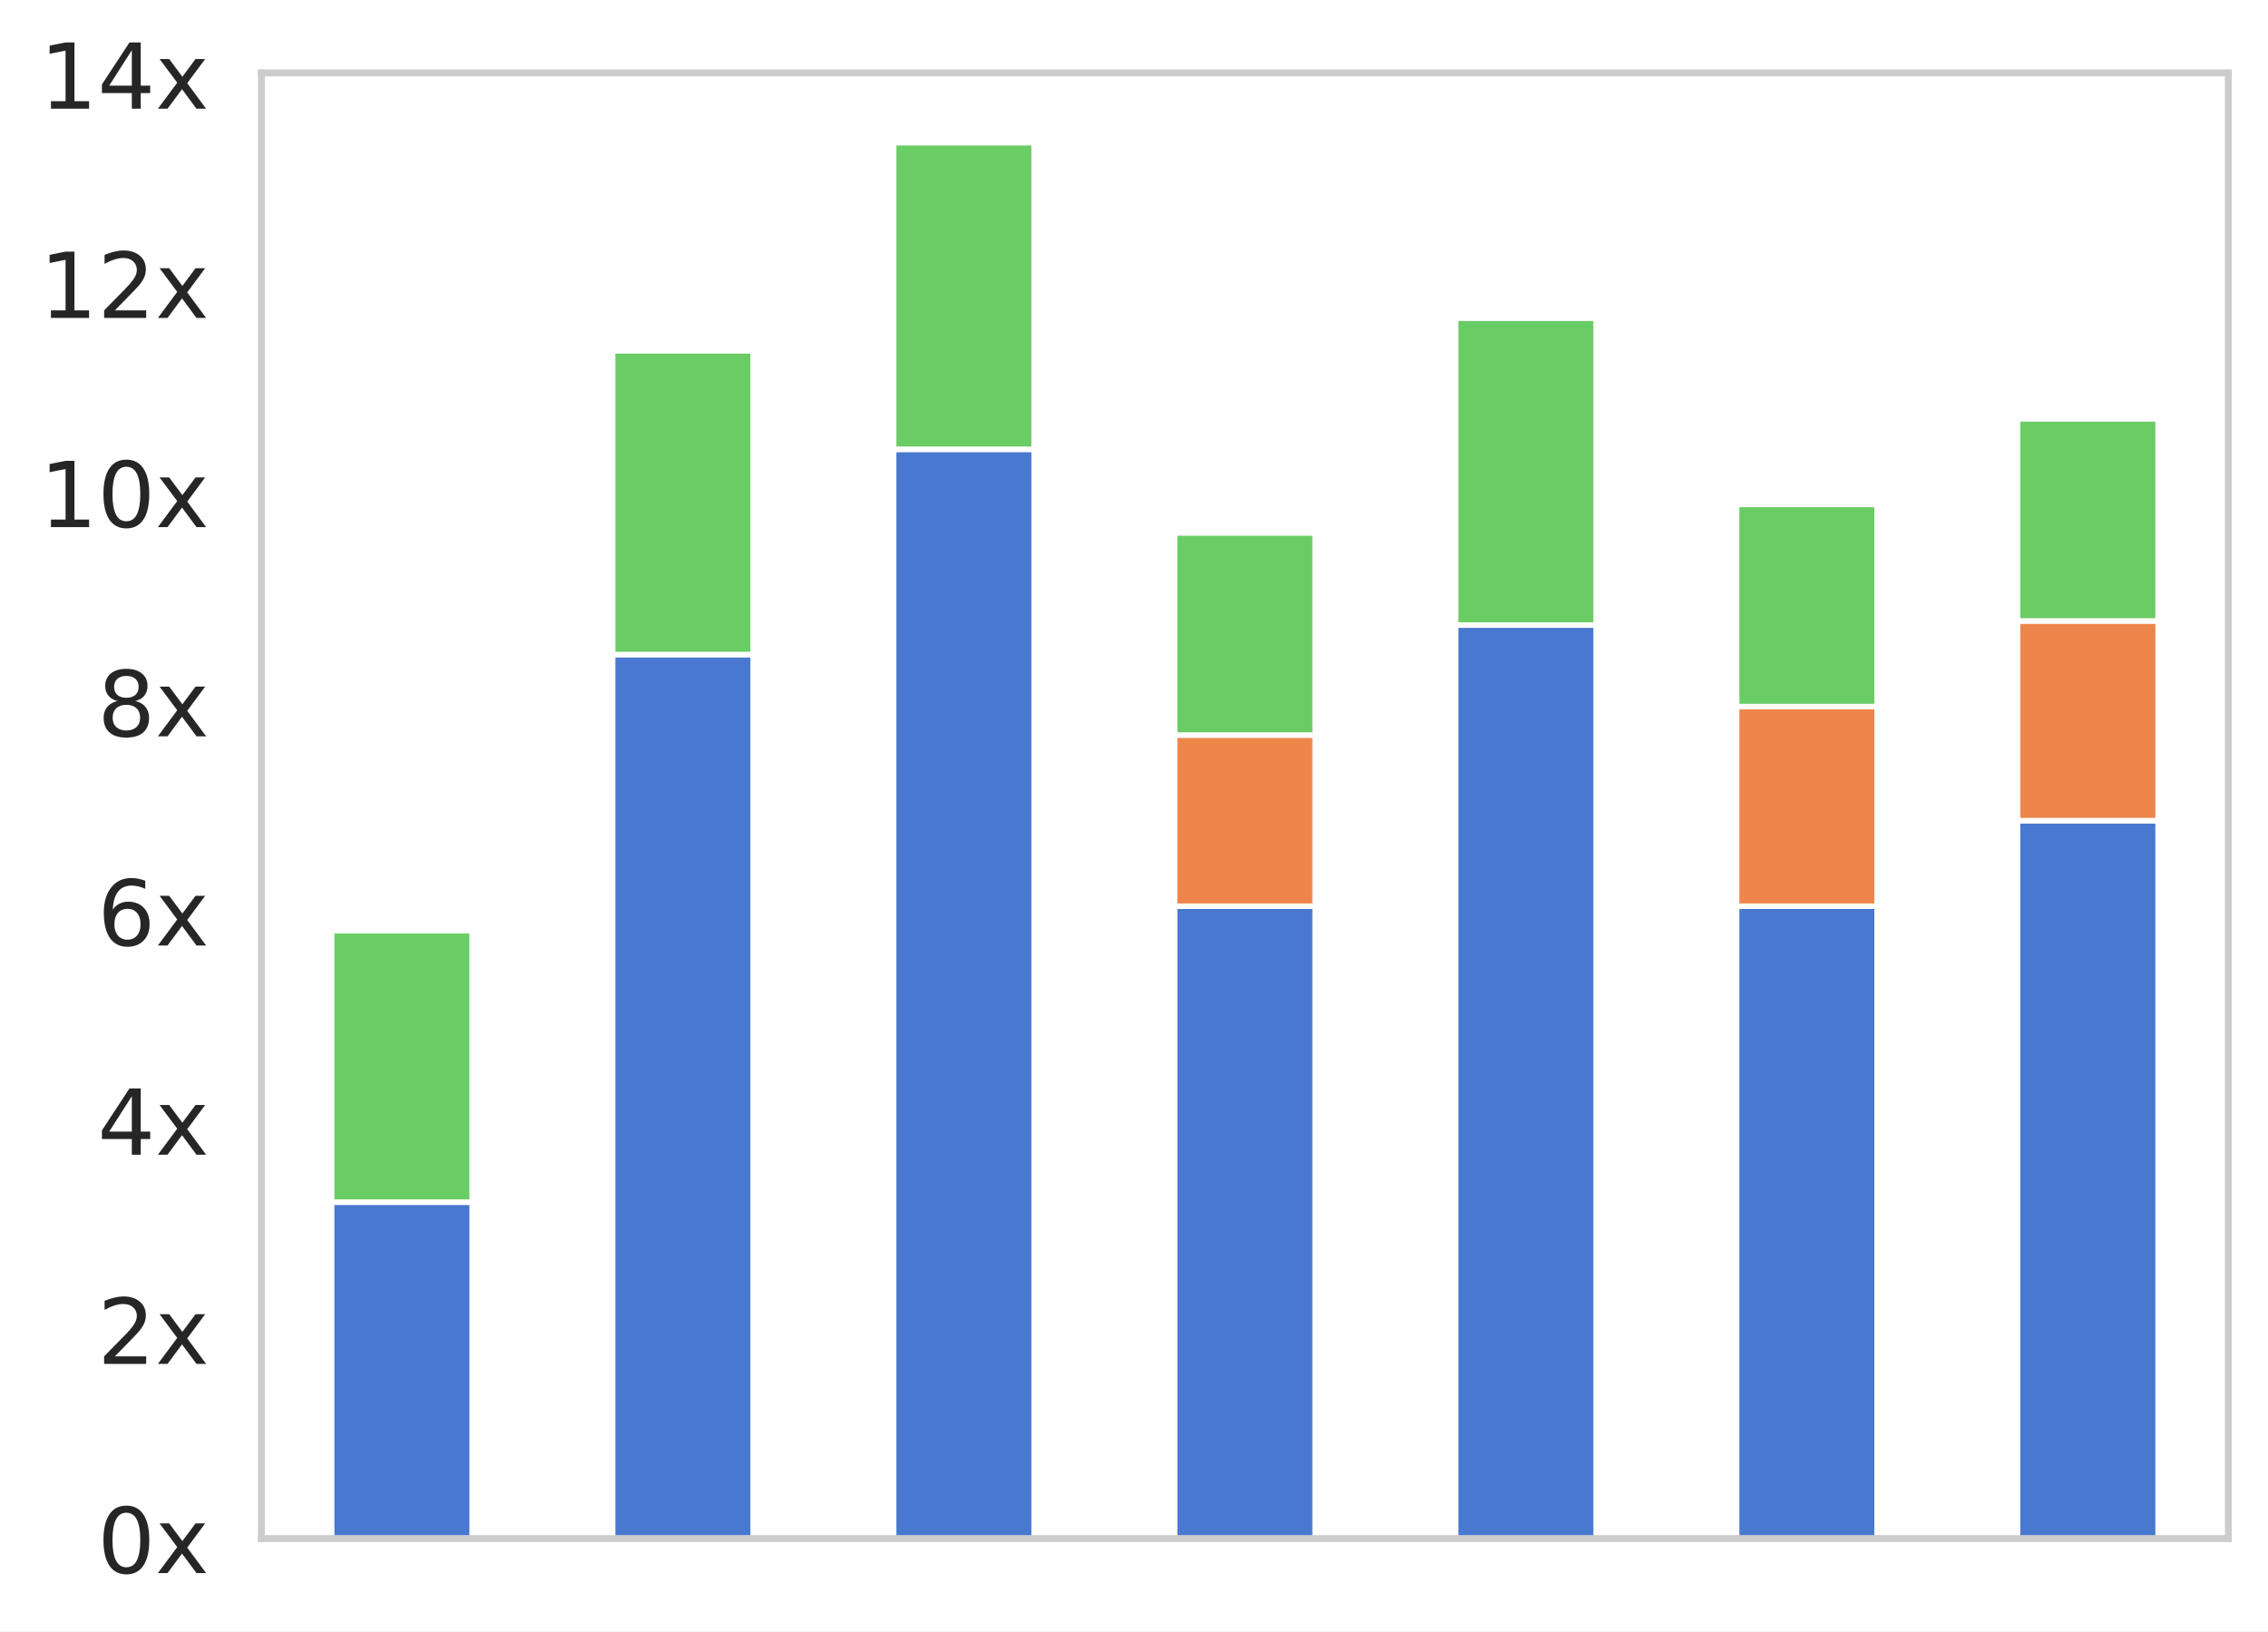
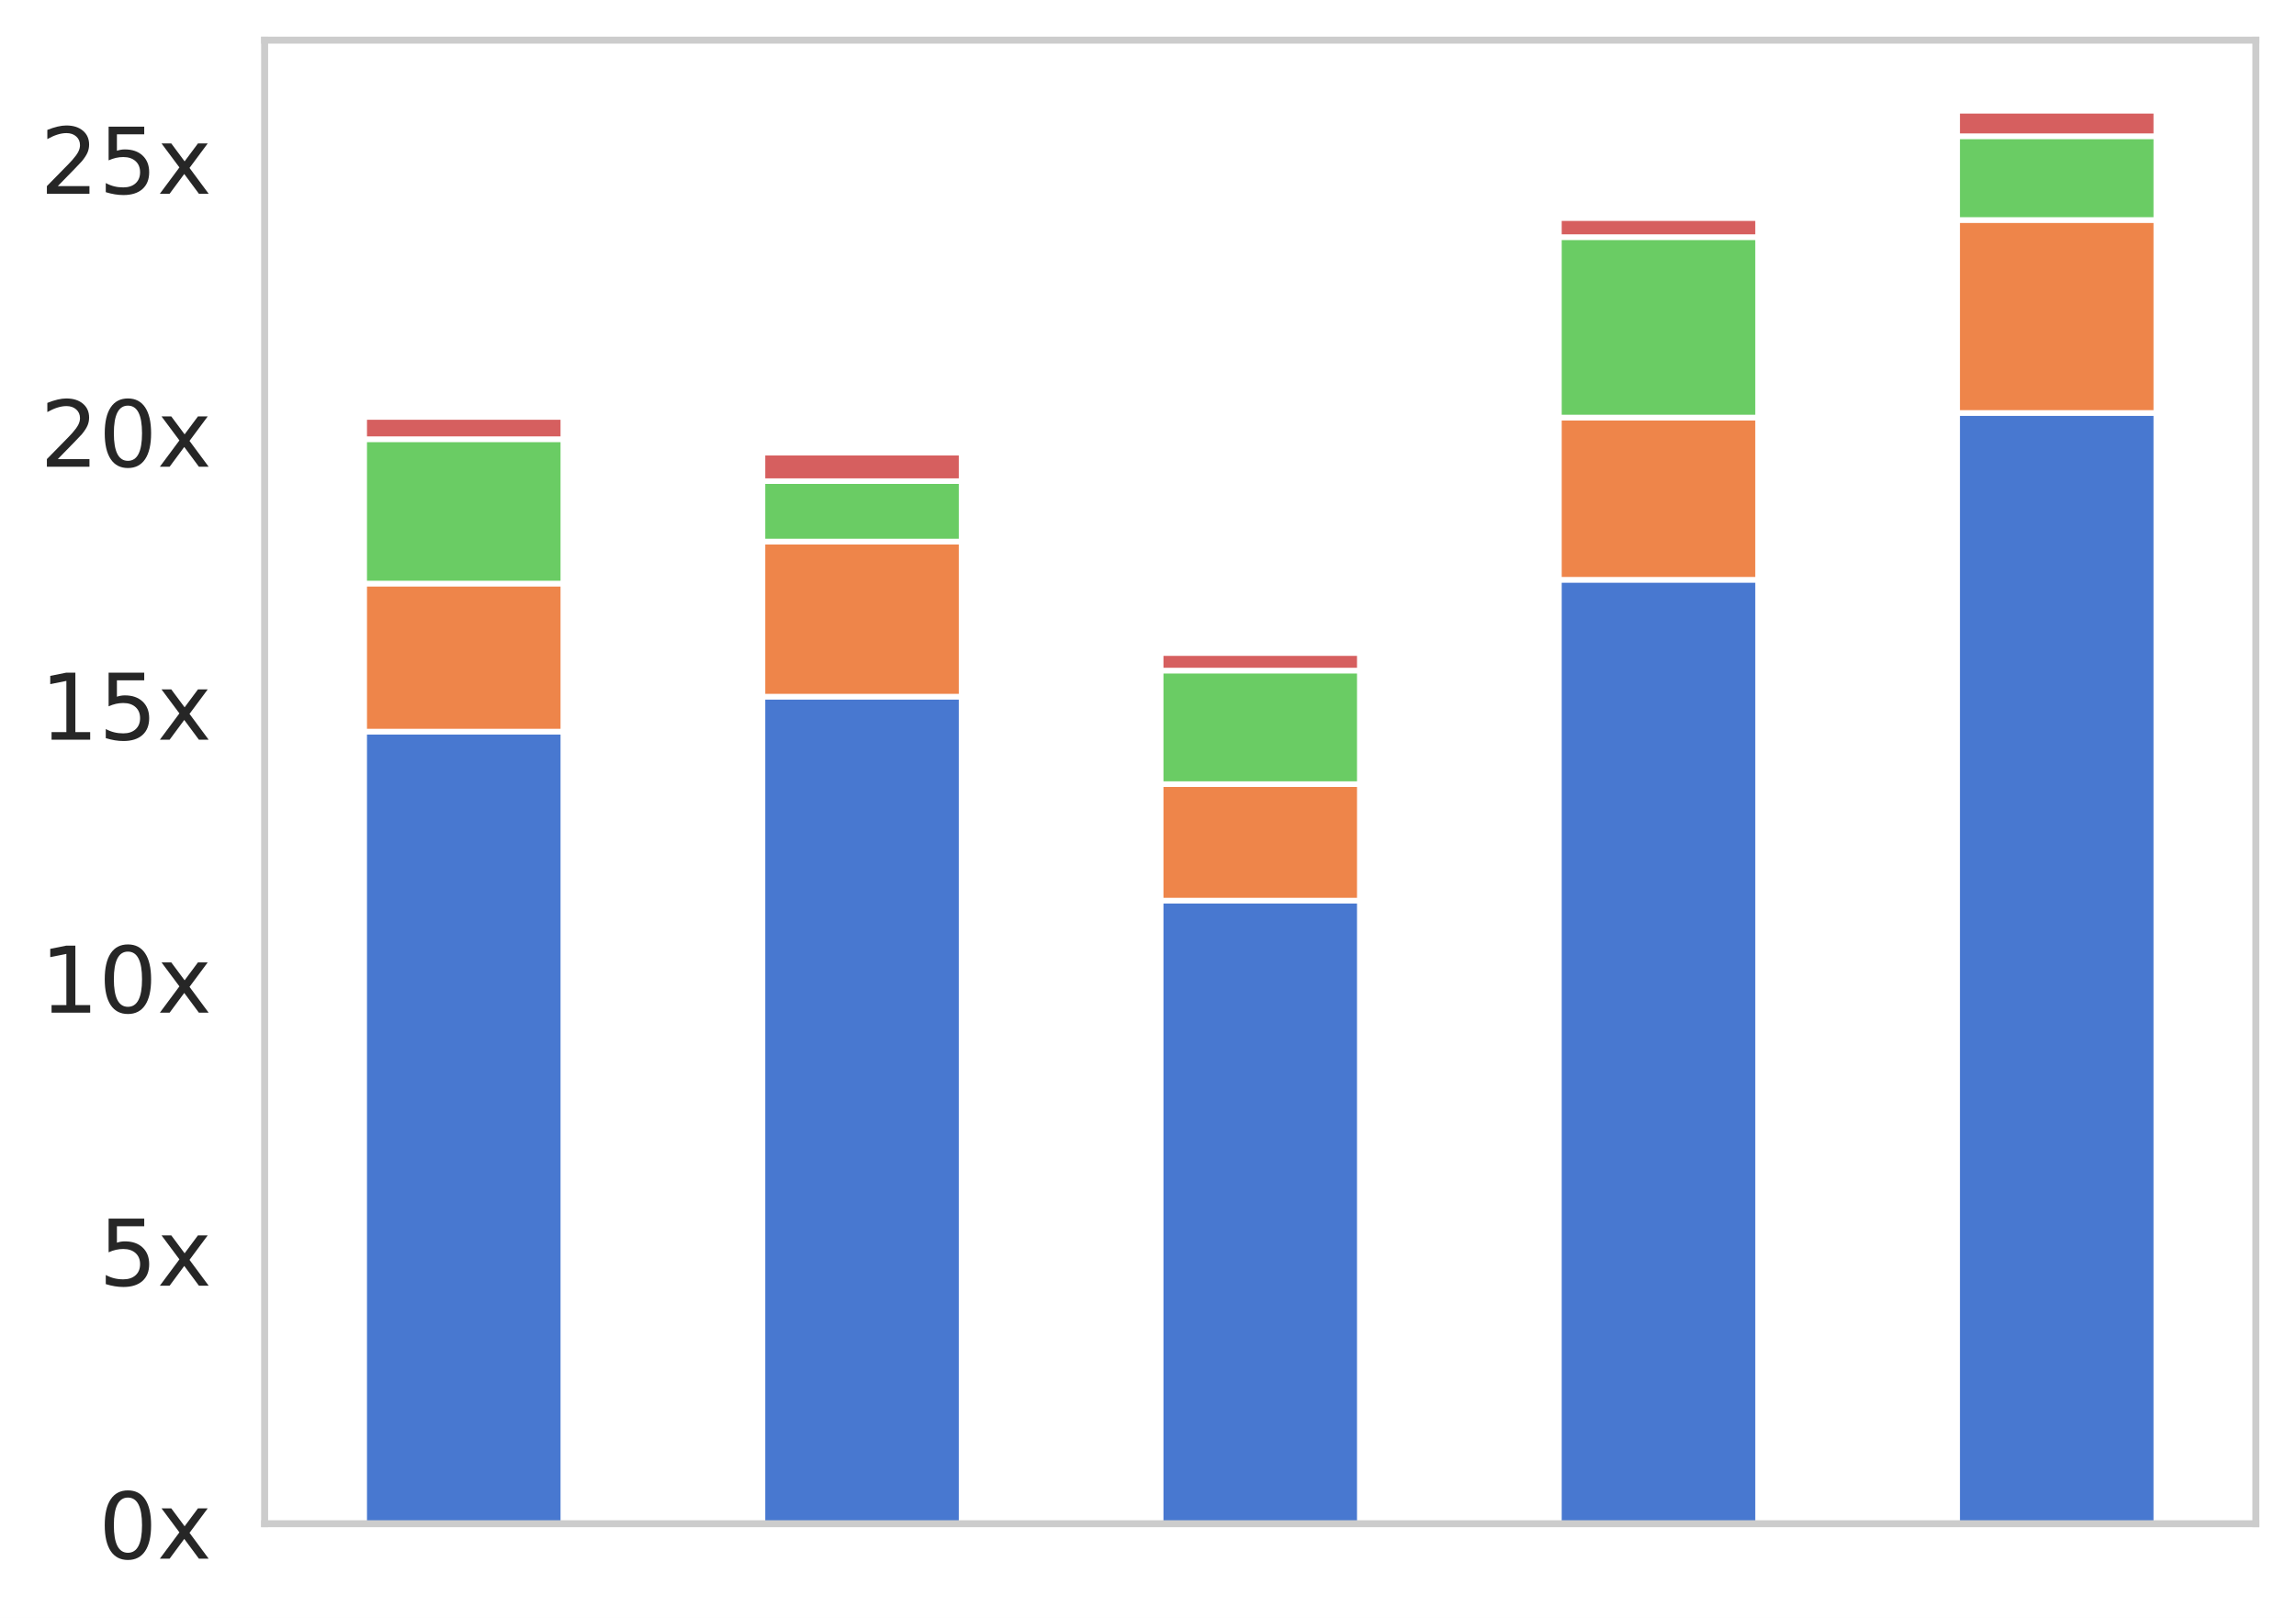
- <svg xmlns="http://www.w3.org/2000/svg" xmlns:xlink="http://www.w3.org/1999/xlink" width="411.782pt" height="296.252pt" viewBox="0 0 411.782 296.252" version="1.1">
+ <svg xmlns="http://www.w3.org/2000/svg" xmlns:xlink="http://www.w3.org/1999/xlink" width="411.782pt" height="290.212pt" viewBox="0 0 411.782 290.212" version="1.1">
  <defs>
    <style type="text/css">*{stroke-linejoin: round; stroke-linecap: butt}</style>
  </defs>
  <g id="figure_1">
    <g id="patch_1">
-       <path d="M 0 296.252  L 411.782 296.252  L 411.782 0  L 0 0  z " style="fill: #ffffff" />
+       <path d="M 0 290.212  L 411.782 290.212  L 411.782 0  L 0 0  z " style="fill: #ffffff" />
    </g>
    <g id="axes_1">
      <g id="patch_2">
-         <path d="M 47.462 279.352  L 404.582 279.352  L 404.582 13.24  L 47.462 13.24  z " style="fill: #ffffff" />
+         <path d="M 47.462 273.312  L 404.582 273.312  L 404.582 7.2  L 47.462 7.2  z " style="fill: #ffffff" />
      </g>
      <g id="matplotlib.axis_1" />
      <g id="matplotlib.axis_2">
        <g id="ytick_1">
          <g id="text_1">
-             <g style="fill: #262626" transform="translate(17.69813 285.6202) scale(0.165 -0.165)">
+             <g style="fill: #262626" transform="translate(17.69813 279.5807) scale(0.165 -0.165)">
              <defs>
                <path id="DejaVuSans-30" d="M 2034 4250  Q 1547 4250 1301 3770  Q 1056 3291 1056 2328  Q 1056 1369 1301 889  Q 1547 409 2034 409  Q 2525 409 2770 889  Q 3016 1369 3016 2328  Q 3016 3291 2770 3770  Q 2525 4250 2034 4250  z M 2034 4750  Q 2819 4750 3233 4129  Q 3647 3509 3647 2328  Q 3647 1150 3233 529  Q 2819 -91 2034 -91  Q 1250 -91 836 529  Q 422 1150 422 2328  Q 422 3509 836 4129  Q 1250 4750 2034 4750  z " transform="scale(0.015625)" />
                <path id="DejaVuSans-78" d="M 3513 3500  L 2247 1797  L 3578 0  L 2900 0  L 1881 1375  L 863 0  L 184 0  L 1544 1831  L 300 3500  L 978 3500  L 1906 2253  L 2834 3500  L 3513 3500  z " transform="scale(0.015625)" />
              </defs>
              <use xlink:href="#DejaVuSans-30" />
              <use xlink:href="#DejaVuSans-78" x="63.623" />
            </g>
          </g>
        </g>
        <g id="ytick_2">
          <g id="text_2">
-             <g style="fill: #262626" transform="translate(17.69813 247.637) scale(0.165 -0.165)">
+             <g style="fill: #262626" transform="translate(17.69813 230.615) scale(0.165 -0.165)">
              <defs>
-                 <path id="DejaVuSans-32" d="M 1228 531  L 3431 531  L 3431 0  L 469 0  L 469 531  Q 828 903 1448 1529  Q 2069 2156 2228 2338  Q 2531 2678 2651 2914  Q 2772 3150 2772 3378  Q 2772 3750 2511 3984  Q 2250 4219 1831 4219  Q 1534 4219 1204 4116  Q 875 4013 500 3803  L 500 4441  Q 881 4594 1212 4672  Q 1544 4750 1819 4750  Q 2544 4750 2975 4387  Q 3406 4025 3406 3419  Q 3406 3131 3298 2873  Q 3191 2616 2906 2266  Q 2828 2175 2409 1742  Q 1991 1309 1228 531  z " transform="scale(0.015625)" />
+                 <path id="DejaVuSans-35" d="M 691 4666  L 3169 4666  L 3169 4134  L 1269 4134  L 1269 2991  Q 1406 3038 1543 3061  Q 1681 3084 1819 3084  Q 2600 3084 3056 2656  Q 3513 2228 3513 1497  Q 3513 744 3044 326  Q 2575 -91 1722 -91  Q 1428 -91 1123 -41  Q 819 9 494 109  L 494 744  Q 775 591 1075 516  Q 1375 441 1709 441  Q 2250 441 2565 725  Q 2881 1009 2881 1497  Q 2881 1984 2565 2268  Q 2250 2553 1709 2553  Q 1456 2553 1204 2497  Q 953 2441 691 2322  L 691 4666  z " transform="scale(0.015625)" />
              </defs>
-               <use xlink:href="#DejaVuSans-32" />
+               <use xlink:href="#DejaVuSans-35" />
              <use xlink:href="#DejaVuSans-78" x="63.623" />
            </g>
          </g>
        </g>
        <g id="ytick_3">
          <g id="text_3">
-             <g style="fill: #262626" transform="translate(17.69813 209.6537) scale(0.165 -0.165)">
-               <defs>
-                 <path id="DejaVuSans-34" d="M 2419 4116  L 825 1625  L 2419 1625  L 2419 4116  z M 2253 4666  L 3047 4666  L 3047 1625  L 3713 1625  L 3713 1100  L 3047 1100  L 3047 0  L 2419 0  L 2419 1100  L 313 1100  L 313 1709  L 2253 4666  z " transform="scale(0.015625)" />
-               </defs>
-               <use xlink:href="#DejaVuSans-34" />
-               <use xlink:href="#DejaVuSans-78" x="63.623" />
-             </g>
-           </g>
-         </g>
-         <g id="ytick_4">
-           <g id="text_4">
-             <g style="fill: #262626" transform="translate(17.69813 171.6704) scale(0.165 -0.165)">
-               <defs>
-                 <path id="DejaVuSans-36" d="M 2113 2584  Q 1688 2584 1439 2293  Q 1191 2003 1191 1497  Q 1191 994 1439 701  Q 1688 409 2113 409  Q 2538 409 2786 701  Q 3034 994 3034 1497  Q 3034 2003 2786 2293  Q 2538 2584 2113 2584  z M 3366 4563  L 3366 3988  Q 3128 4100 2886 4159  Q 2644 4219 2406 4219  Q 1781 4219 1451 3797  Q 1122 3375 1075 2522  Q 1259 2794 1537 2939  Q 1816 3084 2150 3084  Q 2853 3084 3261 2657  Q 3669 2231 3669 1497  Q 3669 778 3244 343  Q 2819 -91 2113 -91  Q 1303 -91 875 529  Q 447 1150 447 2328  Q 447 3434 972 4092  Q 1497 4750 2381 4750  Q 2619 4750 2861 4703  Q 3103 4656 3366 4563  z " transform="scale(0.015625)" />
-               </defs>
-               <use xlink:href="#DejaVuSans-36" />
-               <use xlink:href="#DejaVuSans-78" x="63.623" />
-             </g>
-           </g>
-         </g>
-         <g id="ytick_5">
-           <g id="text_5">
-             <g style="fill: #262626" transform="translate(17.69813 133.6872) scale(0.165 -0.165)">
-               <defs>
-                 <path id="DejaVuSans-38" d="M 2034 2216  Q 1584 2216 1326 1975  Q 1069 1734 1069 1313  Q 1069 891 1326 650  Q 1584 409 2034 409  Q 2484 409 2743 651  Q 3003 894 3003 1313  Q 3003 1734 2745 1975  Q 2488 2216 2034 2216  z M 1403 2484  Q 997 2584 770 2862  Q 544 3141 544 3541  Q 544 4100 942 4425  Q 1341 4750 2034 4750  Q 2731 4750 3128 4425  Q 3525 4100 3525 3541  Q 3525 3141 3298 2862  Q 3072 2584 2669 2484  Q 3125 2378 3379 2068  Q 3634 1759 3634 1313  Q 3634 634 3220 271  Q 2806 -91 2034 -91  Q 1263 -91 848 271  Q 434 634 434 1313  Q 434 1759 690 2068  Q 947 2378 1403 2484  z M 1172 3481  Q 1172 3119 1398 2916  Q 1625 2713 2034 2713  Q 2441 2713 2670 2916  Q 2900 3119 2900 3481  Q 2900 3844 2670 4047  Q 2441 4250 2034 4250  Q 1625 4250 1398 4047  Q 1172 3844 1172 3481  z " transform="scale(0.015625)" />
-               </defs>
-               <use xlink:href="#DejaVuSans-38" />
-               <use xlink:href="#DejaVuSans-78" x="63.623" />
-             </g>
-           </g>
-         </g>
-         <g id="ytick_6">
-           <g id="text_6">
-             <g style="fill: #262626" transform="translate(7.2 95.70393) scale(0.165 -0.165)">
+             <g style="fill: #262626" transform="translate(7.2 181.6492) scale(0.165 -0.165)">
              <defs>
                <path id="DejaVuSans-31" d="M 794 531  L 1825 531  L 1825 4091  L 703 3866  L 703 4441  L 1819 4666  L 2450 4666  L 2450 531  L 3481 531  L 3481 0  L 794 0  L 794 531  z " transform="scale(0.015625)" />
              </defs>
              <use xlink:href="#DejaVuSans-31" />
              <use xlink:href="#DejaVuSans-30" x="63.623" />
              <use xlink:href="#DejaVuSans-78" x="127.246" />
            </g>
          </g>
        </g>
-         <g id="ytick_7">
-           <g id="text_7">
-             <g style="fill: #262626" transform="translate(7.2 57.72068) scale(0.165 -0.165)">
+         <g id="ytick_4">
+           <g id="text_4">
+             <g style="fill: #262626" transform="translate(7.2 132.6834) scale(0.165 -0.165)">
              <use xlink:href="#DejaVuSans-31" />
-               <use xlink:href="#DejaVuSans-32" x="63.623" />
+               <use xlink:href="#DejaVuSans-35" x="63.623" />
              <use xlink:href="#DejaVuSans-78" x="127.246" />
            </g>
          </g>
        </g>
-         <g id="ytick_8">
-           <g id="text_8">
-             <g style="fill: #262626" transform="translate(7.2 19.73742) scale(0.165 -0.165)">
-               <use xlink:href="#DejaVuSans-31" />
-               <use xlink:href="#DejaVuSans-34" x="63.623" />
+         <g id="ytick_5">
+           <g id="text_5">
+             <g style="fill: #262626" transform="translate(7.2 83.71769) scale(0.165 -0.165)">
+               <defs>
+                 <path id="DejaVuSans-32" d="M 1228 531  L 3431 531  L 3431 0  L 469 0  L 469 531  Q 828 903 1448 1529  Q 2069 2156 2228 2338  Q 2531 2678 2651 2914  Q 2772 3150 2772 3378  Q 2772 3750 2511 3984  Q 2250 4219 1831 4219  Q 1534 4219 1204 4116  Q 875 4013 500 3803  L 500 4441  Q 881 4594 1212 4672  Q 1544 4750 1819 4750  Q 2544 4750 2975 4387  Q 3406 4025 3406 3419  Q 3406 3131 3298 2873  Q 3191 2616 2906 2266  Q 2828 2175 2409 1742  Q 1991 1309 1228 531  z " transform="scale(0.015625)" />
+               </defs>
+               <use xlink:href="#DejaVuSans-32" />
+               <use xlink:href="#DejaVuSans-30" x="63.623" />
+               <use xlink:href="#DejaVuSans-78" x="127.246" />
+             </g>
+           </g>
+         </g>
+         <g id="ytick_6">
+           <g id="text_6">
+             <g style="fill: #262626" transform="translate(7.2 34.75193) scale(0.165 -0.165)">
+               <use xlink:href="#DejaVuSans-32" />
+               <use xlink:href="#DejaVuSans-35" x="63.623" />
              <use xlink:href="#DejaVuSans-78" x="127.246" />
            </g>
          </g>
        </g>
      </g>
      <g id="patch_3">
-         <path d="M 60.216 279.352  L 85.725 279.352  L 85.725 218.27  L 60.216 218.27  z " clip-path="url(#p4122c8cba9)" style="fill: #4878d0; stroke: #ffffff; stroke-linejoin: miter" />
+         <path d="M 65.318 273.312  L 101.03 273.312  L 101.03 131.228  L 65.318 131.228  z " clip-path="url(#pb1613669e7)" style="fill: #4878d0; stroke: #ffffff; stroke-linejoin: miter" />
      </g>
      <g id="patch_4">
-         <path d="M 111.234 279.352  L 136.742 279.352  L 136.742 118.842  L 111.234 118.842  z " clip-path="url(#p4122c8cba9)" style="fill: #4878d0; stroke: #ffffff; stroke-linejoin: miter" />
+         <path d="M 136.742 273.312  L 172.454 273.312  L 172.454 124.956  L 136.742 124.956  z " clip-path="url(#pb1613669e7)" style="fill: #4878d0; stroke: #ffffff; stroke-linejoin: miter" />
      </g>
      <g id="patch_5">
-         <path d="M 162.251 279.352  L 187.759 279.352  L 187.759 81.577  L 162.251 81.577  z " clip-path="url(#p4122c8cba9)" style="fill: #4878d0; stroke: #ffffff; stroke-linejoin: miter" />
+         <path d="M 208.166 273.312  L 243.878 273.312  L 243.878 161.54  L 208.166 161.54  z " clip-path="url(#pb1613669e7)" style="fill: #4878d0; stroke: #ffffff; stroke-linejoin: miter" />
      </g>
      <g id="patch_6">
-         <path d="M 213.268 279.352  L 238.776 279.352  L 238.776 164.538  L 213.268 164.538  z " clip-path="url(#p4122c8cba9)" style="fill: #4878d0; stroke: #ffffff; stroke-linejoin: miter" />
+         <path d="M 279.59 273.312  L 315.302 273.312  L 315.302 103.99  L 279.59 103.99  z " clip-path="url(#pb1613669e7)" style="fill: #4878d0; stroke: #ffffff; stroke-linejoin: miter" />
      </g>
      <g id="patch_7">
-         <path d="M 264.285 279.352  L 289.794 279.352  L 289.794 113.491  L 264.285 113.491  z " clip-path="url(#p4122c8cba9)" style="fill: #4878d0; stroke: #ffffff; stroke-linejoin: miter" />
+         <path d="M 351.014 273.312  L 386.726 273.312  L 386.726 74.072  L 351.014 74.072  z " clip-path="url(#pb1613669e7)" style="fill: #4878d0; stroke: #ffffff; stroke-linejoin: miter" />
      </g>
      <g id="patch_8">
-         <path d="M 315.302 279.352  L 340.811 279.352  L 340.811 164.538  L 315.302 164.538  z " clip-path="url(#p4122c8cba9)" style="fill: #4878d0; stroke: #ffffff; stroke-linejoin: miter" />
+         <path d="M 65.318 131.228  L 101.03 131.228  L 101.03 104.671  L 65.318 104.671  z " clip-path="url(#pb1613669e7)" style="fill: #ee854a; stroke: #ffffff; stroke-linejoin: miter" />
      </g>
      <g id="patch_9">
-         <path d="M 366.319 279.352  L 391.828 279.352  L 391.828 149  L 366.319 149  z " clip-path="url(#p4122c8cba9)" style="fill: #4878d0; stroke: #ffffff; stroke-linejoin: miter" />
+         <path d="M 136.742 124.956  L 172.454 124.956  L 172.454 97.139  L 136.742 97.139  z " clip-path="url(#pb1613669e7)" style="fill: #ee854a; stroke: #ffffff; stroke-linejoin: miter" />
      </g>
      <g id="patch_10">
-         <path d="M 60.216 279.352  L 85.725 279.352  L 85.725 279.352  L 60.216 279.352  z " clip-path="url(#p4122c8cba9)" style="fill: #ee854a; stroke: #ffffff; stroke-linejoin: miter" />
+         <path d="M 208.166 161.54  L 243.878 161.54  L 243.878 140.647  L 208.166 140.647  z " clip-path="url(#pb1613669e7)" style="fill: #ee854a; stroke: #ffffff; stroke-linejoin: miter" />
      </g>
      <g id="patch_11">
-         <path d="M 111.234 279.352  L 136.742 279.352  L 136.742 279.352  L 111.234 279.352  z " clip-path="url(#p4122c8cba9)" style="fill: #ee854a; stroke: #ffffff; stroke-linejoin: miter" />
+         <path d="M 279.59 103.99  L 315.302 103.99  L 315.302 74.894  L 279.59 74.894  z " clip-path="url(#pb1613669e7)" style="fill: #ee854a; stroke: #ffffff; stroke-linejoin: miter" />
      </g>
      <g id="patch_12">
-         <path d="M 162.251 279.352  L 187.759 279.352  L 187.759 279.352  L 162.251 279.352  z " clip-path="url(#p4122c8cba9)" style="fill: #ee854a; stroke: #ffffff; stroke-linejoin: miter" />
+         <path d="M 351.014 74.072  L 386.726 74.072  L 386.726 39.458  L 351.014 39.458  z " clip-path="url(#pb1613669e7)" style="fill: #ee854a; stroke: #ffffff; stroke-linejoin: miter" />
      </g>
      <g id="patch_13">
-         <path d="M 213.268 164.538  L 238.776 164.538  L 238.776 133.461  L 213.268 133.461  z " clip-path="url(#p4122c8cba9)" style="fill: #ee854a; stroke: #ffffff; stroke-linejoin: miter" />
+         <path d="M 65.318 104.671  L 101.03 104.671  L 101.03 78.777  L 65.318 78.777  z " clip-path="url(#pb1613669e7)" style="fill: #6acc64; stroke: #ffffff; stroke-linejoin: miter" />
      </g>
      <g id="patch_14">
-         <path d="M 264.285 279.352  L 289.794 279.352  L 289.794 279.352  L 264.285 279.352  z " clip-path="url(#p4122c8cba9)" style="fill: #ee854a; stroke: #ffffff; stroke-linejoin: miter" />
+         <path d="M 136.742 97.139  L 172.454 97.139  L 172.454 86.304  L 136.742 86.304  z " clip-path="url(#pb1613669e7)" style="fill: #6acc64; stroke: #ffffff; stroke-linejoin: miter" />
      </g>
      <g id="patch_15">
-         <path d="M 315.302 164.538  L 340.811 164.538  L 340.811 128.282  L 315.302 128.282  z " clip-path="url(#p4122c8cba9)" style="fill: #ee854a; stroke: #ffffff; stroke-linejoin: miter" />
+         <path d="M 208.166 140.647  L 243.878 140.647  L 243.878 120.278  L 208.166 120.278  z " clip-path="url(#pb1613669e7)" style="fill: #6acc64; stroke: #ffffff; stroke-linejoin: miter" />
      </g>
      <g id="patch_16">
-         <path d="M 366.319 149  L 391.828 149  L 391.828 112.743  L 366.319 112.743  z " clip-path="url(#p4122c8cba9)" style="fill: #ee854a; stroke: #ffffff; stroke-linejoin: miter" />
+         <path d="M 279.59 74.894  L 315.302 74.894  L 315.302 42.534  L 279.59 42.534  z " clip-path="url(#pb1613669e7)" style="fill: #6acc64; stroke: #ffffff; stroke-linejoin: miter" />
      </g>
      <g id="patch_17">
-         <path d="M 60.216 218.27  L 85.725 218.27  L 85.725 168.995  L 60.216 168.995  z " clip-path="url(#p4122c8cba9)" style="fill: #6acc64; stroke: #ffffff; stroke-linejoin: miter" />
+         <path d="M 351.014 39.458  L 386.726 39.458  L 386.726 24.431  L 351.014 24.431  z " clip-path="url(#pb1613669e7)" style="fill: #6acc64; stroke: #ffffff; stroke-linejoin: miter" />
      </g>
      <g id="patch_18">
-         <path d="M 111.234 118.842  L 136.742 118.842  L 136.742 63.705  L 111.234 63.705  z " clip-path="url(#p4122c8cba9)" style="fill: #6acc64; stroke: #ffffff; stroke-linejoin: miter" />
+         <path d="M 65.318 78.777  L 101.03 78.777  L 101.03 74.793  L 65.318 74.793  z " clip-path="url(#pb1613669e7)" style="fill: #d65f5f; stroke: #ffffff; stroke-linejoin: miter" />
      </g>
      <g id="patch_19">
-         <path d="M 162.251 81.577  L 187.759 81.577  L 187.759 25.912  L 162.251 25.912  z " clip-path="url(#p4122c8cba9)" style="fill: #6acc64; stroke: #ffffff; stroke-linejoin: miter" />
+         <path d="M 136.742 86.304  L 172.454 86.304  L 172.454 81.2  L 136.742 81.2  z " clip-path="url(#pb1613669e7)" style="fill: #d65f5f; stroke: #ffffff; stroke-linejoin: miter" />
      </g>
      <g id="patch_20">
-         <path d="M 213.268 133.461  L 238.776 133.461  L 238.776 96.773  L 213.268 96.773  z " clip-path="url(#p4122c8cba9)" style="fill: #6acc64; stroke: #ffffff; stroke-linejoin: miter" />
+         <path d="M 208.166 120.278  L 243.878 120.278  L 243.878 117.144  L 208.166 117.144  z " clip-path="url(#pb1613669e7)" style="fill: #d65f5f; stroke: #ffffff; stroke-linejoin: miter" />
      </g>
      <g id="patch_21">
-         <path d="M 264.285 113.491  L 289.794 113.491  L 289.794 57.783  L 264.285 57.783  z " clip-path="url(#p4122c8cba9)" style="fill: #6acc64; stroke: #ffffff; stroke-linejoin: miter" />
+         <path d="M 279.59 42.534  L 315.302 42.534  L 315.302 39.128  L 279.59 39.128  z " clip-path="url(#pb1613669e7)" style="fill: #d65f5f; stroke: #ffffff; stroke-linejoin: miter" />
      </g>
      <g id="patch_22">
-         <path d="M 315.302 128.282  L 340.811 128.282  L 340.811 91.593  L 315.302 91.593  z " clip-path="url(#p4122c8cba9)" style="fill: #6acc64; stroke: #ffffff; stroke-linejoin: miter" />
+         <path d="M 351.014 24.431  L 386.726 24.431  L 386.726 19.872  L 351.014 19.872  z " clip-path="url(#pb1613669e7)" style="fill: #d65f5f; stroke: #ffffff; stroke-linejoin: miter" />
      </g>
      <g id="patch_23">
-         <path d="M 366.319 112.743  L 391.828 112.743  L 391.828 76.055  L 366.319 76.055  z " clip-path="url(#p4122c8cba9)" style="fill: #6acc64; stroke: #ffffff; stroke-linejoin: miter" />
+         <path d="M 47.462 273.312  L 47.462 7.2  " style="fill: none; stroke: #cccccc; stroke-width: 1.25; stroke-linejoin: miter; stroke-linecap: square" />
      </g>
      <g id="patch_24">
-         <path d="M 47.462 279.352  L 47.462 13.24  " style="fill: none; stroke: #cccccc; stroke-width: 1.25; stroke-linejoin: miter; stroke-linecap: square" />
+         <path d="M 404.582 273.312  L 404.582 7.2  " style="fill: none; stroke: #cccccc; stroke-width: 1.25; stroke-linejoin: miter; stroke-linecap: square" />
      </g>
      <g id="patch_25">
-         <path d="M 404.582 279.352  L 404.582 13.24  " style="fill: none; stroke: #cccccc; stroke-width: 1.25; stroke-linejoin: miter; stroke-linecap: square" />
+         <path d="M 47.462 273.312  L 404.582 273.312  " style="fill: none; stroke: #cccccc; stroke-width: 1.25; stroke-linejoin: miter; stroke-linecap: square" />
      </g>
      <g id="patch_26">
-         <path d="M 47.462 279.352  L 404.582 279.352  " style="fill: none; stroke: #cccccc; stroke-width: 1.25; stroke-linejoin: miter; stroke-linecap: square" />
-       </g>
-       <g id="patch_27">
-         <path d="M 47.462 13.24  L 404.582 13.24  " style="fill: none; stroke: #cccccc; stroke-width: 1.25; stroke-linejoin: miter; stroke-linecap: square" />
+         <path d="M 47.462 7.2  L 404.582 7.2  " style="fill: none; stroke: #cccccc; stroke-width: 1.25; stroke-linejoin: miter; stroke-linecap: square" />
      </g>
    </g>
  </g>
  <defs>
-     <clipPath id="p4122c8cba9">
-       <rect x="47.462" y="13.24" width="357.12" height="266.112" />
+     <clipPath id="pb1613669e7">
+       <rect x="47.462" y="7.2" width="357.12" height="266.112" />
    </clipPath>
  </defs>
</svg>
